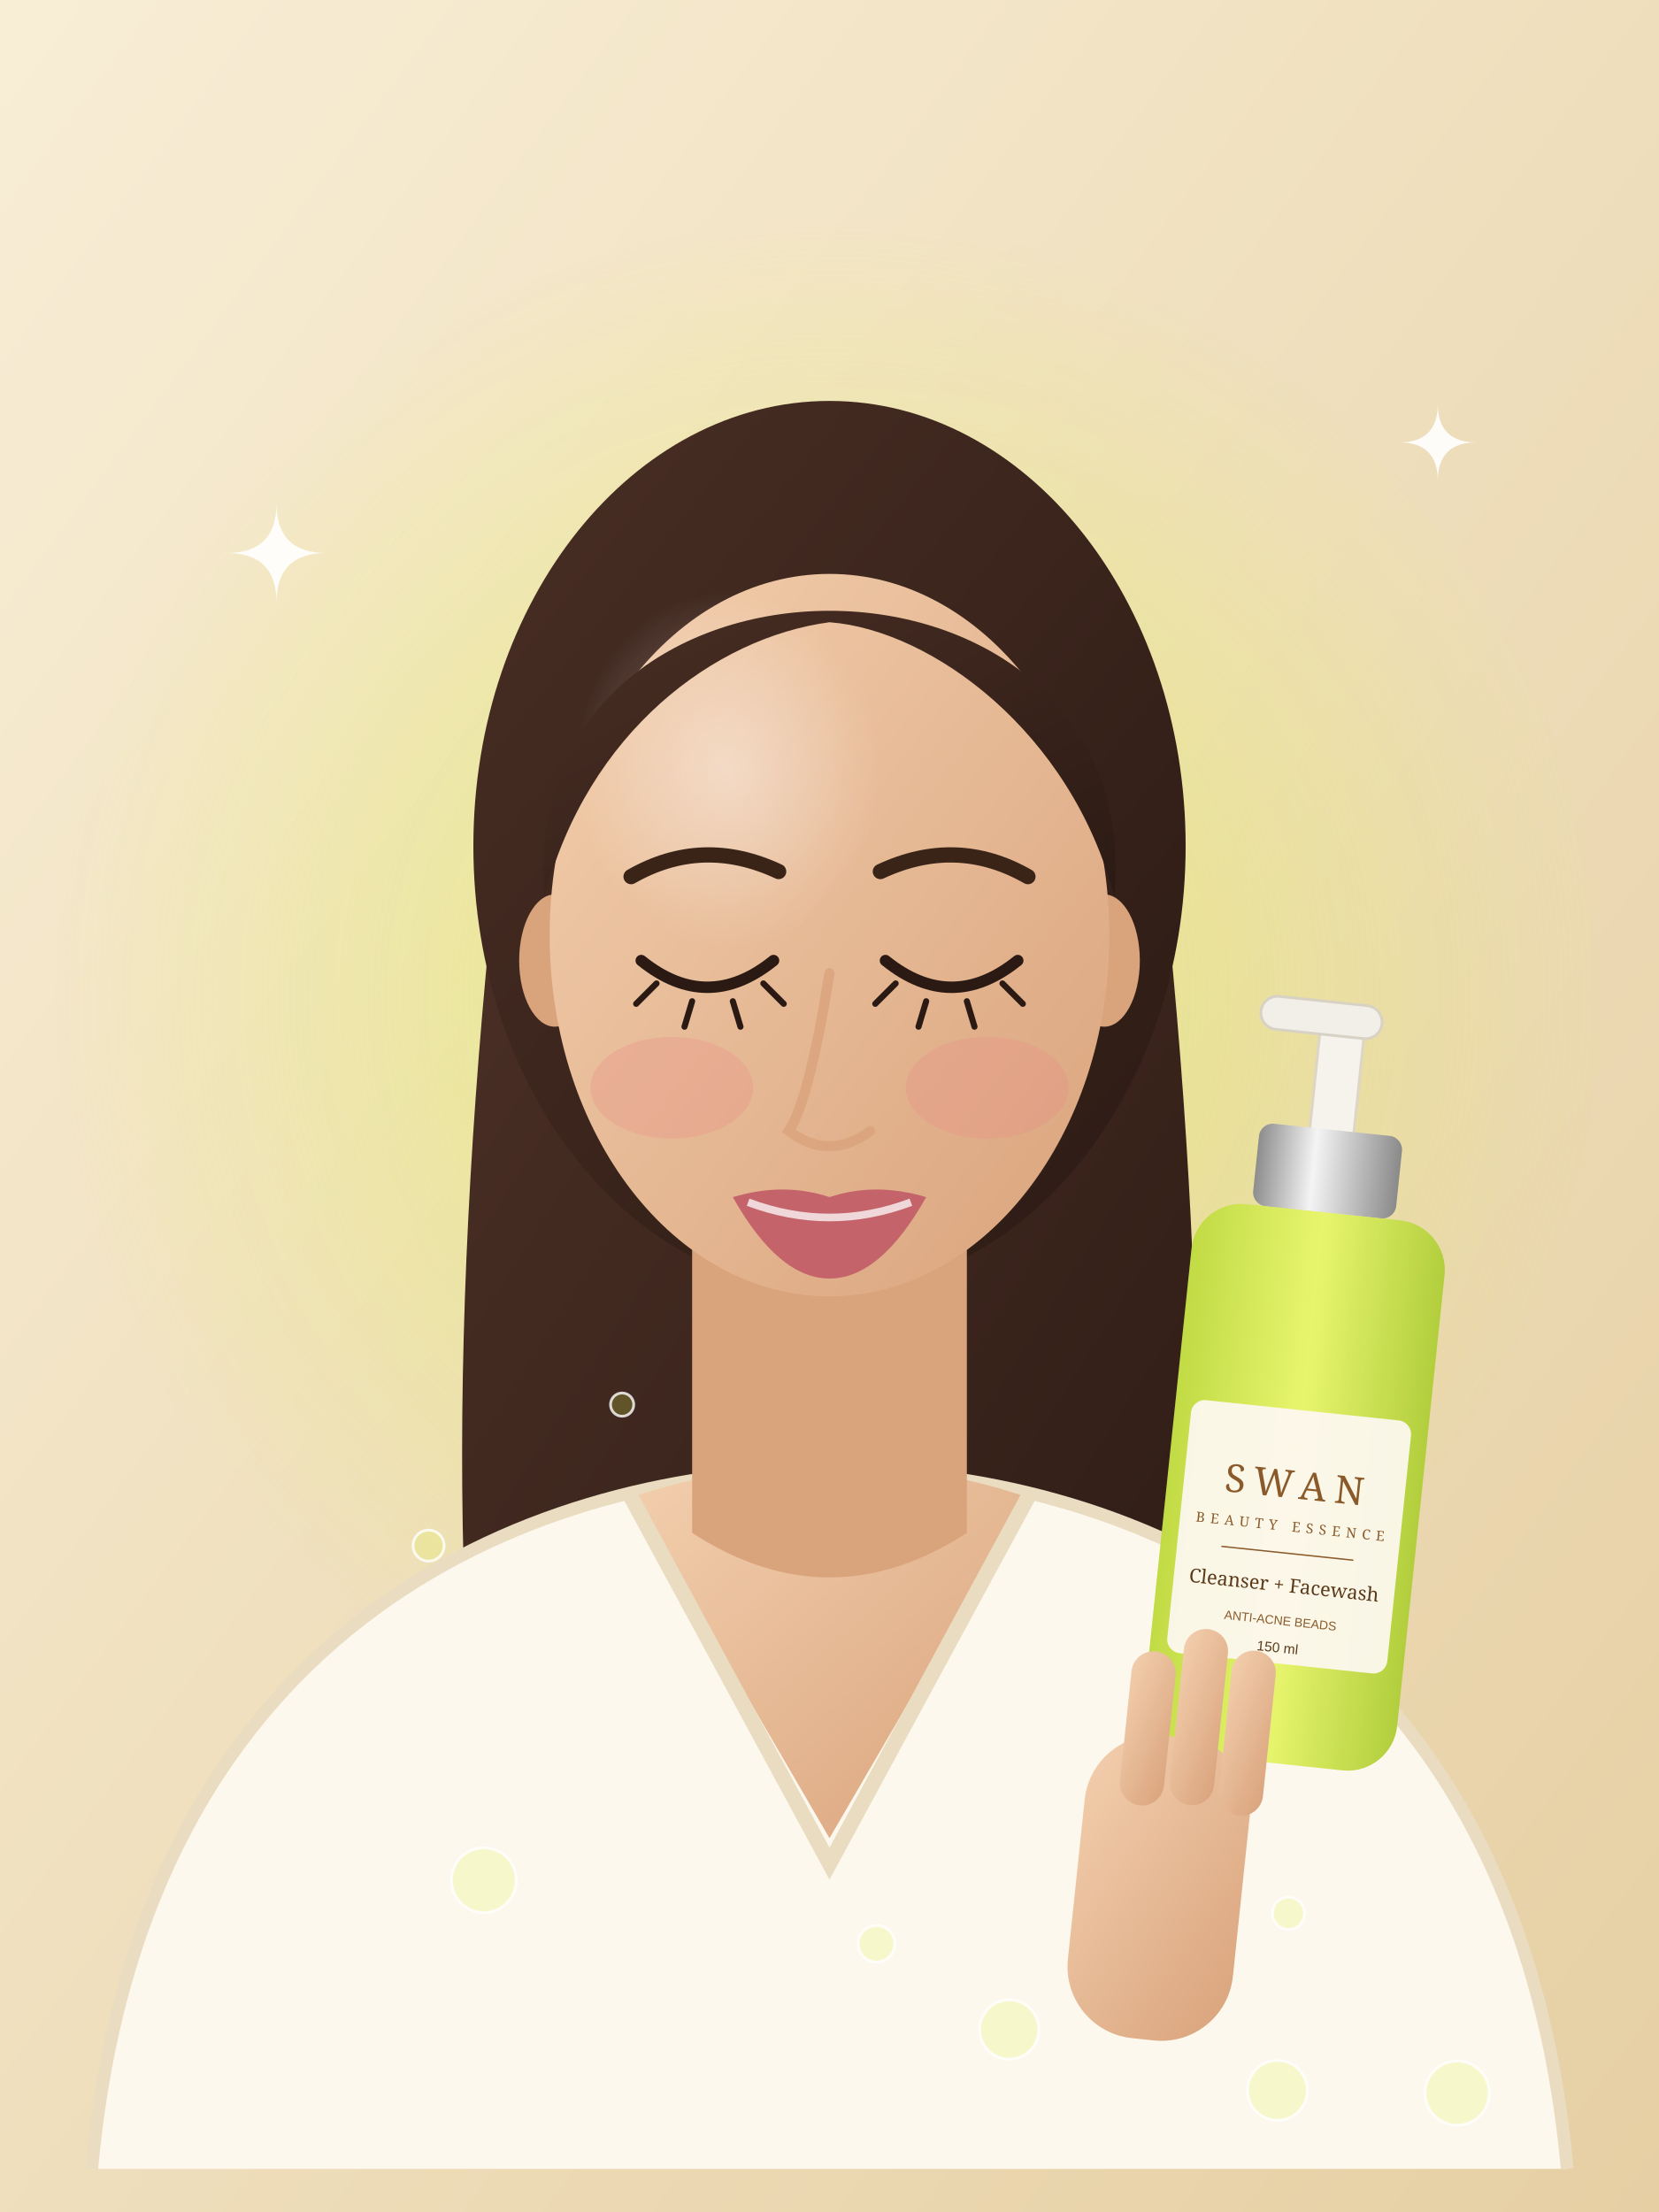
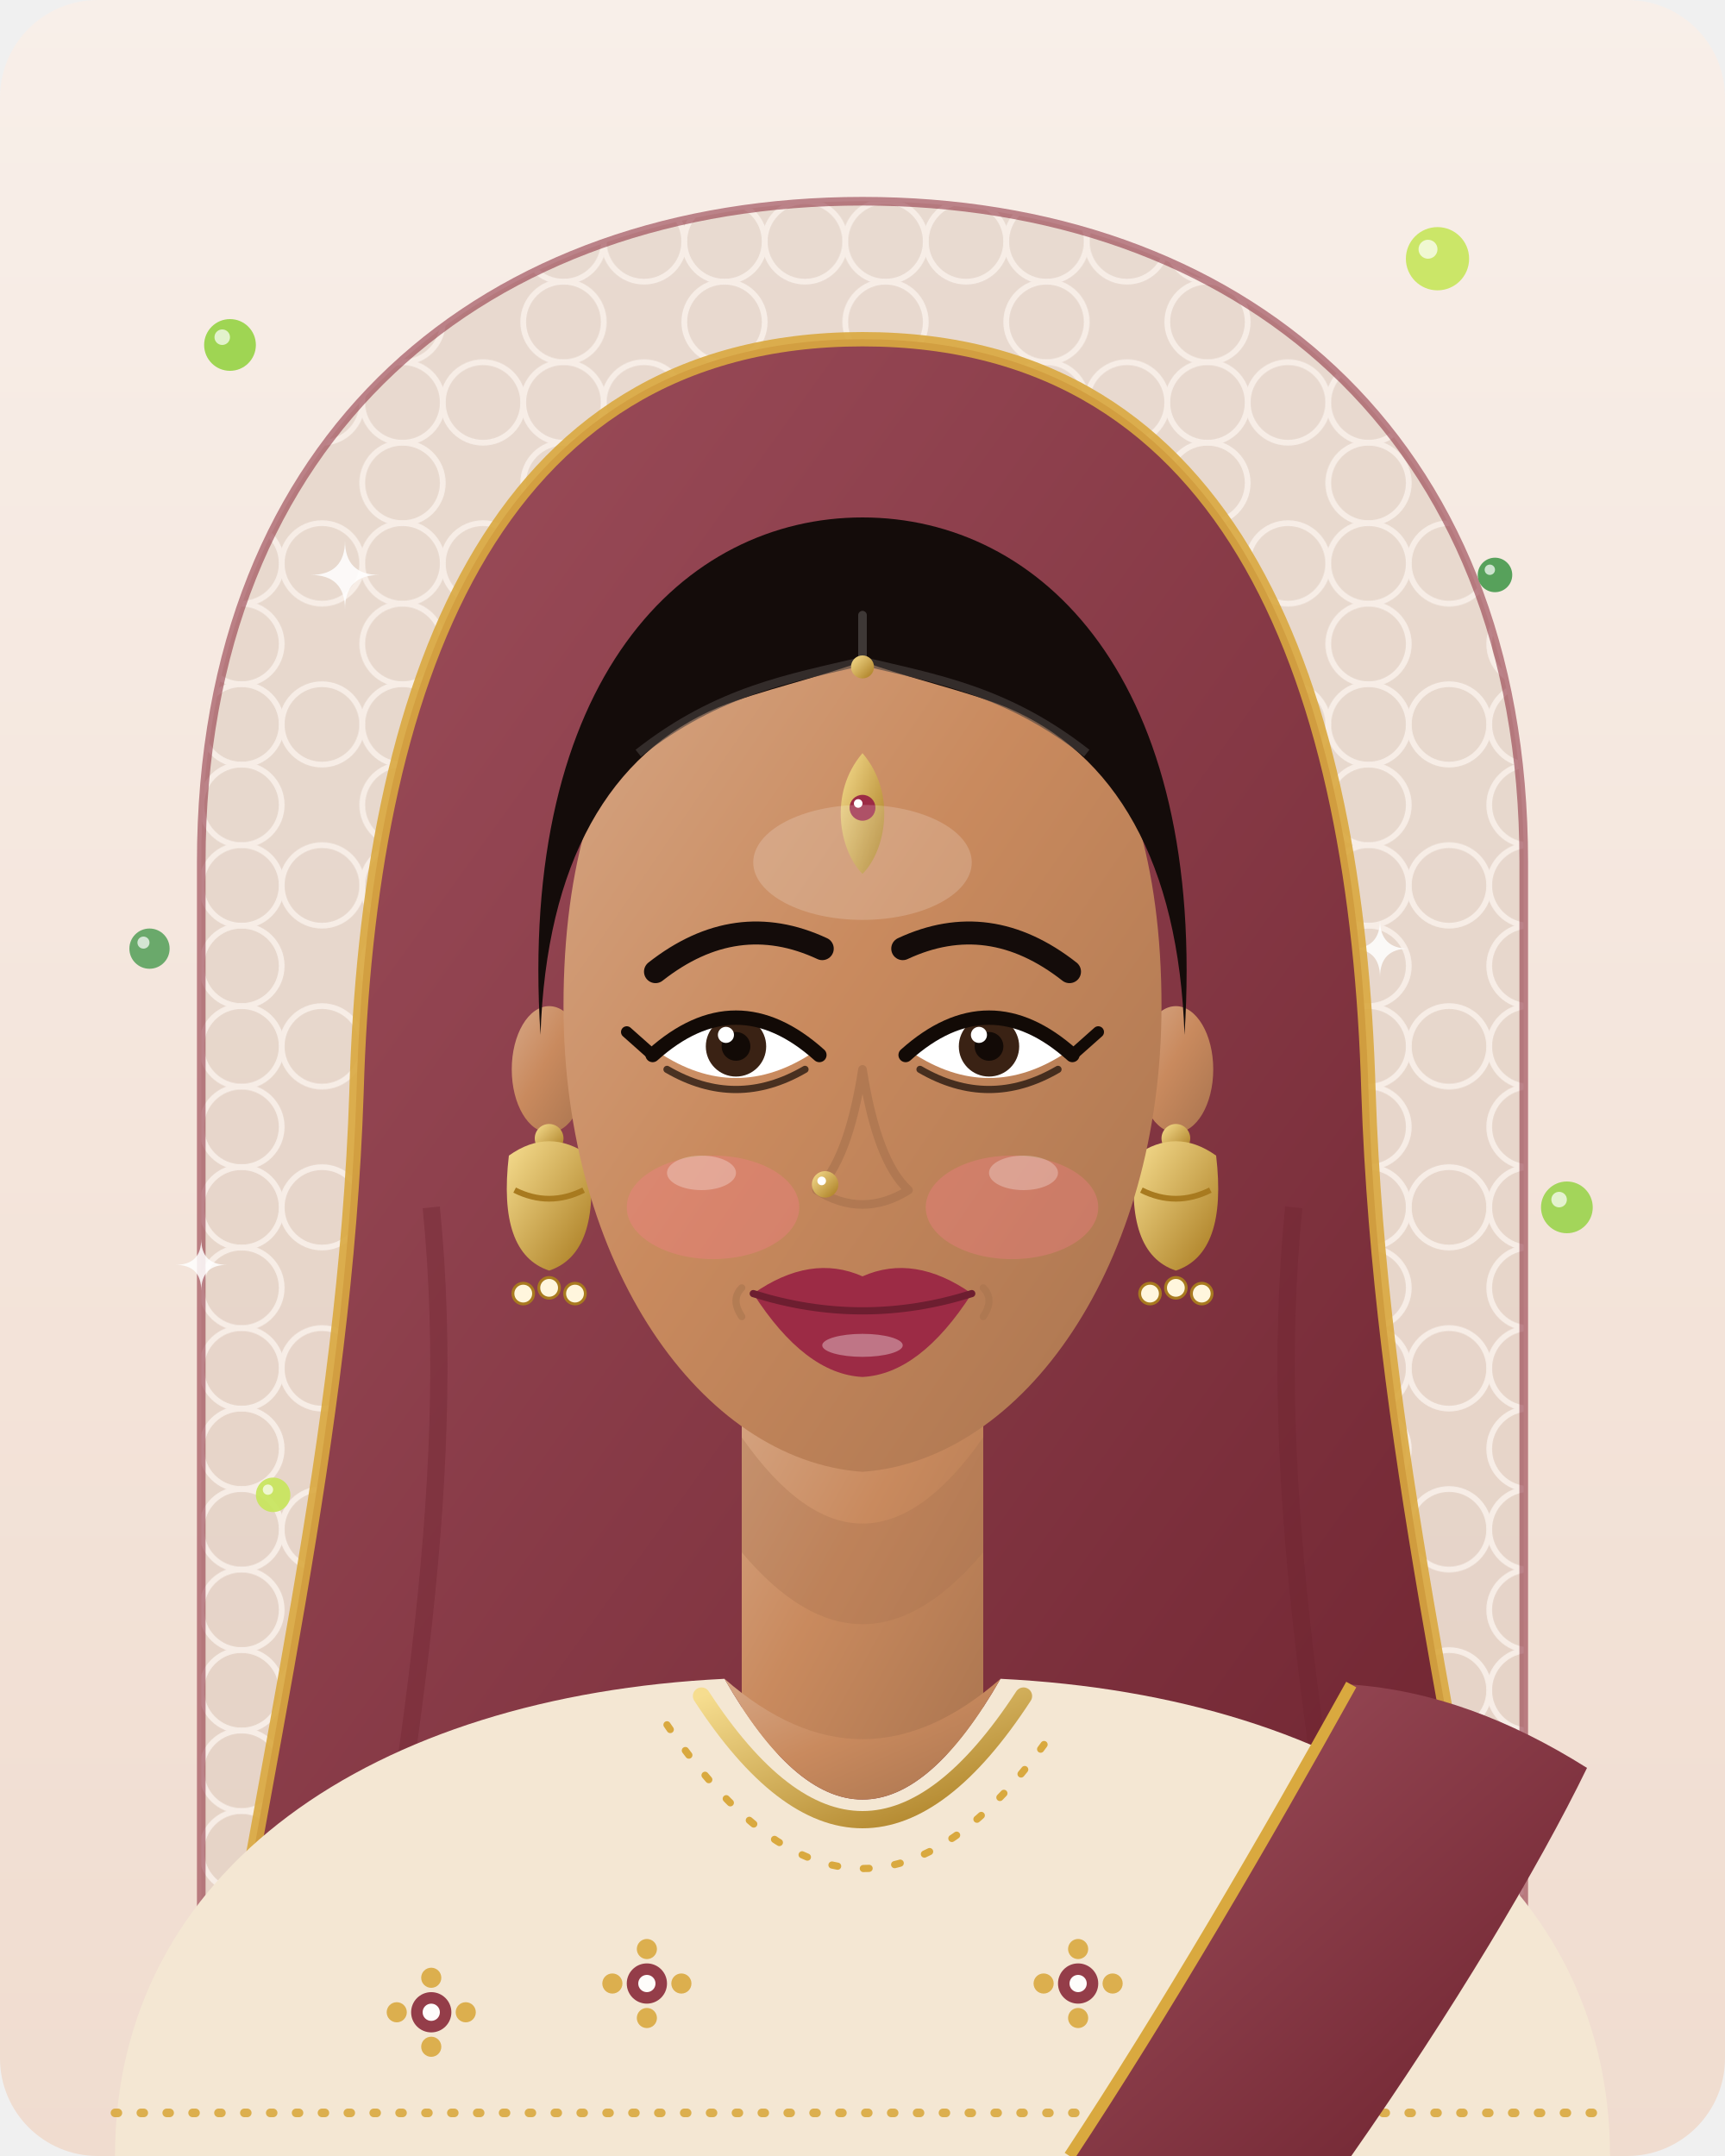
- <svg xmlns="http://www.w3.org/2000/svg" viewBox="0 0 600 800" preserveAspectRatio="xMidYMid slice">
+ <svg xmlns="http://www.w3.org/2000/svg" viewBox="0 0 600 750" width="600" height="750" role="img" aria-label="model-2">
  <defs>
-     <linearGradient id="bg" x1="0" y1="0" x2="1" y2="1">
-       <stop offset="0" stop-color="#f8eed6" />
-       <stop offset="1" stop-color="#e6cfa3" />
+     <linearGradient id="bg" x1="0" y1="0" x2="0" y2="1">
+       <stop offset="0" stop-color="#f8efe9" />
+       <stop offset="1" stop-color="#f0dccf" />
    </linearGradient>
-     <radialGradient id="glowL" cx=".5" cy=".5" r=".5">
-       <stop offset="0" stop-color="#dff04f" stop-opacity=".55" />
-       <stop offset="1" stop-color="#dff04f" stop-opacity="0" />
-     </radialGradient>
-     <radialGradient id="glowG" cx=".5" cy=".5" r=".5">
-       <stop offset="0" stop-color="#fff" stop-opacity=".8" />
-       <stop offset="1" stop-color="#fff" stop-opacity="0" />
-     </radialGradient>
+     <linearGradient id="dup" x1="0" y1="0" x2="1" y2="1">
+       <stop offset="0" stop-color="#9f505d" />
+       <stop offset="1" stop-color="#6c212d" />
+     </linearGradient>
    <linearGradient id="skin" x1="0" y1="0" x2="1" y2="1">
-       <stop offset="0" stop-color="#f3cfae" />
-       <stop offset="1" stop-color="#d9a37c" />
+       <stop offset="0" stop-color="#d6a786" />
+       <stop offset="0.45" stop-color="#c98a5e" />
+       <stop offset="1" stop-color="#a9744f" />
    </linearGradient>
-     <linearGradient id="hair" x1="0" y1="0" x2="1" y2="1">
-       <stop offset="0" stop-color="#4a2f25" />
-       <stop offset="1" stop-color="#2b1a14" />
+     <linearGradient id="gold" x1="0" y1="0" x2="1" y2="1">
+       <stop offset="0" stop-color="#f6dd8f" />
+       <stop offset="1" stop-color="#a87a1f" />
    </linearGradient>
-     <linearGradient id="gel" x1="0" y1="0" x2="1" y2="0">
-       <stop offset="0" stop-color="#b9d62c" />
-       <stop offset=".5" stop-color="#e4f45a" />
-       <stop offset="1" stop-color="#a8c823" />
-     </linearGradient>
-     <linearGradient id="metal" x1="0" y1="0" x2="1" y2="0">
-       <stop offset="0" stop-color="#8d8d8d" />
-       <stop offset=".4" stop-color="#f4f4f4" />
-       <stop offset="1" stop-color="#8a8a8a" />
-     </linearGradient>
+     <pattern id="jaali" width="56" height="56" patternUnits="userSpaceOnUse">
+       <g fill="none" stroke="#f8efe9" stroke-width="2" opacity=".9">
+         <circle cx="28" cy="28" r="14" />
+         <circle cx="0" cy="28" r="14" />
+         <circle cx="56" cy="28" r="14" />
+         <circle cx="28" cy="0" r="14" />
+         <circle cx="28" cy="56" r="14" />
+       </g>
+     </pattern>
+     <clipPath id="card">
+       <rect width="600" height="750" rx="34" />
+     </clipPath>
  </defs>
-   <rect width="600" height="800" fill="url(#bg)" />
-   <circle cx="300" cy="360" r="280" fill="url(#glowL)" />
-   <g transform="translate(24 30) scale(0.92)">
-     <path d="M170 300 C150 480 150 640 175 760 L425 760 C450 640 450 480 430 300 Z" fill="url(#hair)" />
-     <ellipse cx="300" cy="300" rx="140" ry="175" fill="url(#hair)" />
-     <path d="M10 820 C30 600 190 545 300 545 C410 545 570 600 590 820 Z" fill="#fdf8ee" />
-     <path d="M10 820 C30 600 190 545 300 545 C410 545 570 600 590 820" fill="none" stroke="#e9dcc0" stroke-width="5" />
-     <path d="M222 556 L300 690 L378 556 Q300 530 222 556Z" fill="url(#skin)" />
-     <path d="M222 556 L300 700 L378 556" fill="none" stroke="#e9dcc0" stroke-width="6" />
-     <path d="M246 450 L246 570 Q300 605 354 570 L354 450Z" fill="#d9a37c" />
-     <ellipse cx="192" cy="345" rx="14" ry="26" fill="#d9a37c" />
-     <ellipse cx="408" cy="345" rx="14" ry="26" fill="#d9a37c" />
-     <ellipse cx="300" cy="335" rx="110" ry="142" fill="url(#skin)" />
-     <ellipse cx="260" cy="270" rx="60" ry="70" fill="url(#glowG)" opacity=".5" />
-     <ellipse cx="238" cy="395" rx="32" ry="20" fill="#e98a86" opacity=".28" />
-     <ellipse cx="362" cy="395" rx="32" ry="20" fill="#e98a86" opacity=".28" />
-     <path d="M222 312 Q250 296 280 310" stroke="#3a2418" stroke-width="6" fill="none" stroke-linecap="round" />
-     <path d="M320 310 Q350 296 378 312" stroke="#3a2418" stroke-width="6" fill="none" stroke-linecap="round" />
-     <path d="M226 345 Q252 366 278 345" stroke="#2b1a14" stroke-width="4.5" fill="none" stroke-linecap="round" />
-     <path d="M322 345 Q348 366 374 345" stroke="#2b1a14" stroke-width="4.5" fill="none" stroke-linecap="round" />
-     <path d="M232 354 l-8 8 M246 361 l-3 10 M262 361 l3 10 M274 354 l8 8 M326 354 l-8 8 M338 361 l-3 10 M354 361 l3 10 M368 354 l8 8" stroke="#2b1a14" stroke-width="2.4" stroke-linecap="round" />
-     <path d="M300 350 Q292 400 284 412 Q300 424 316 412" stroke="#d9a37c" stroke-width="4" fill="none" stroke-linecap="round" opacity=".8" />
-     <path d="M262 438 Q282 432 300 438 Q318 432 338 438 Q320 470 300 470 Q280 470 262 438Z" fill="#c4636a" />
-     <path d="M268 440 Q300 452 332 440" stroke="#fff" stroke-width="3" fill="none" opacity=".75" />
-     <path d="M188 320 C175 170 425 170 412 320 C395 255 340 215 300 212 C255 218 205 255 188 320Z" fill="url(#hair)" />
+   <g clip-path="url(#card)">
+     <rect width="600" height="750" fill="url(#bg)" />
+     <path d="M70 750 V300 C70 150 170 70 300 70 C430 70 530 150 530 300 V750Z" fill="#ddcabe" opacity=".55" />
+     <path d="M70 750 V300 C70 150 170 70 300 70 C430 70 530 150 530 300 V750Z" fill="url(#jaali)" />
+     <path d="M70 750 V300 C70 150 170 70 300 70 C430 70 530 150 530 300 V750Z" fill="none" stroke="#8a2a3a" stroke-width="3" opacity=".55" />
+     <circle cx="80" cy="120" r="9" fill="#8fd13a" opacity="0.85" />
+     <circle cx="77.3" cy="117.3" r="2.7" fill="#fff" opacity=".7" />
+     <circle cx="520" cy="200" r="6" fill="#2f8f3a" opacity="0.8" />
+     <circle cx="518.2" cy="198.2" r="1.8" fill="#fff" opacity=".7" />
+     <circle cx="500" cy="90" r="11" fill="#c7e65a" opacity="0.9" />
+     <circle cx="496.7" cy="86.7" r="3.3" fill="#fff" opacity=".7" />
+     <circle cx="52" cy="330" r="7" fill="#2f8f3a" opacity="0.7" />
+     <circle cx="49.9" cy="327.9" r="2.1" fill="#fff" opacity=".7" />
+     <circle cx="545" cy="420" r="9" fill="#8fd13a" opacity="0.8" />
+     <circle cx="542.3" cy="417.3" r="2.7" fill="#fff" opacity=".7" />
+     <circle cx="95" cy="520" r="6" fill="#c7e65a" opacity="0.9" />
+     <circle cx="93.2" cy="518.2" r="1.8" fill="#fff" opacity=".7" />
+     <path d="M120 188 Q120 200 132 200 Q120 200 120 212 Q120 200 108 200 Q120 200 120 188Z" fill="#fff" opacity=".85" />
+     <path d="M480 320 Q480 330 490 330 Q480 330 480 340 Q480 330 470 330 Q480 330 480 320Z" fill="#fff" opacity=".85" />
+     <path d="M70 431 Q70 440 79 440 Q70 440 70 449 Q70 440 61 440 Q70 440 70 431Z" fill="#fff" opacity=".85" />
+     <path d="M300 118 C170 118 128 240 124 380 C120 500 92 610 70 750 L530 750 C508 610 480 500 476 380 C472 240 430 118 300 118Z" fill="url(#dup)" />
+     <path d="M300 118 C170 118 128 240 124 380 C120 500 92 610 70 750" fill="none" stroke="#d9a93f" stroke-width="5" opacity=".9" />
+     <path d="M300 118 C430 118 472 240 476 380 C480 500 508 610 530 750" fill="none" stroke="#d9a93f" stroke-width="5" opacity=".9" />
+     <path d="M150 420 C160 520 140 620 120 750" fill="none" stroke="#6c212d" stroke-width="6" opacity=".35" />
+     <path d="M450 420 C440 520 460 620 480 750" fill="none" stroke="#6c212d" stroke-width="6" opacity=".35" />
+     <path d="M258 470 L258 600 Q300 640 342 600 L342 470Z" fill="url(#skin)" />
+     <path d="M258 500 Q300 560 342 500 L342 540 Q300 590 258 540Z" fill="#a9744f" opacity=".35" />
+     <path d="M40 750 C40 650 130 590 252 584 Q300 668 348 584 C470 590 560 650 560 750Z" fill="#f4e7d3" />
+     <path d="M252 584 Q300 668 348 584 Q300 626 252 584Z" fill="url(#skin)" />
+     <path d="M244 590 Q300 676 356 590" fill="none" stroke="url(#gold)" stroke-width="6" stroke-linecap="round" />
+     <path d="M232 600 Q300 700 368 600" fill="none" stroke="#d9a93f" stroke-width="2.5" stroke-dasharray="2 9" stroke-linecap="round" />
+     <g transform="translate(150 700)" opacity=".9">
+       <circle r="7" fill="#8a2a3a" />
+       <circle r="3" fill="#fff" />
+       <circle cx="0" cy="-12" r="3.5" fill="#d9a93f" />
+       <circle cx="0" cy="12" r="3.5" fill="#d9a93f" />
+       <circle cx="-12" cy="0" r="3.5" fill="#d9a93f" />
+       <circle cx="12" cy="0" r="3.5" fill="#d9a93f" />
+     </g>
+     <g transform="translate(225 690)" opacity=".9">
+       <circle r="7" fill="#8a2a3a" />
+       <circle r="3" fill="#fff" />
+       <circle cx="0" cy="-12" r="3.5" fill="#d9a93f" />
+       <circle cx="0" cy="12" r="3.5" fill="#d9a93f" />
+       <circle cx="-12" cy="0" r="3.5" fill="#d9a93f" />
+       <circle cx="12" cy="0" r="3.5" fill="#d9a93f" />
+     </g>
+     <g transform="translate(375 690)" opacity=".9">
+       <circle r="7" fill="#8a2a3a" />
+       <circle r="3" fill="#fff" />
+       <circle cx="0" cy="-12" r="3.5" fill="#d9a93f" />
+       <circle cx="0" cy="12" r="3.5" fill="#d9a93f" />
+       <circle cx="-12" cy="0" r="3.5" fill="#d9a93f" />
+       <circle cx="12" cy="0" r="3.5" fill="#d9a93f" />
+     </g>
+     <g transform="translate(450 700)" opacity=".9">
+       <circle r="7" fill="#8a2a3a" />
+       <circle r="3" fill="#fff" />
+       <circle cx="0" cy="-12" r="3.5" fill="#d9a93f" />
+       <circle cx="0" cy="12" r="3.5" fill="#d9a93f" />
+       <circle cx="-12" cy="0" r="3.5" fill="#d9a93f" />
+       <circle cx="12" cy="0" r="3.5" fill="#d9a93f" />
+     </g>
+     <path d="M40 735 H560" stroke="#d9a93f" stroke-width="3" stroke-dasharray="1 8" stroke-linecap="round" opacity=".9" />
+     <path d="M470 586 C440 640 405 700 372 750 L470 750 C505 700 535 650 552 615 C525 598 498 588 470 586Z" fill="url(#dup)" />
+     <path d="M470 586 C440 640 405 700 372 750" fill="none" stroke="#d9a93f" stroke-width="4" />
+     <ellipse cx="191" cy="372" rx="13" ry="22" fill="url(#skin)" />
+     <circle cx="191" cy="396" r="5" fill="url(#gold)" />
+     <path d="M177 402 Q191 392 205 402 Q209 436 191 442 Q173 436 177 402Z" fill="url(#gold)" />
+     <path d="M179 414 Q191 420 203 414" fill="none" stroke="#a87a1f" stroke-width="2" />
+     <circle cx="182" cy="450" r="3.6" fill="#fff6dd" stroke="#a87a1f" stroke-width="1" />
+     <circle cx="191" cy="448" r="3.6" fill="#fff6dd" stroke="#a87a1f" stroke-width="1" />
+     <circle cx="200" cy="450" r="3.6" fill="#fff6dd" stroke="#a87a1f" stroke-width="1" />
+     <ellipse cx="409" cy="372" rx="13" ry="22" fill="url(#skin)" />
+     <circle cx="409" cy="396" r="5" fill="url(#gold)" />
+     <path d="M395 402 Q409 392 423 402 Q427 436 409 442 Q391 436 395 402Z" fill="url(#gold)" />
+     <path d="M397 414 Q409 420 421 414" fill="none" stroke="#a87a1f" stroke-width="2" />
+     <circle cx="400" cy="450" r="3.6" fill="#fff6dd" stroke="#a87a1f" stroke-width="1" />
+     <circle cx="409" cy="448" r="3.6" fill="#fff6dd" stroke="#a87a1f" stroke-width="1" />
+     <circle cx="418" cy="450" r="3.6" fill="#fff6dd" stroke="#a87a1f" stroke-width="1" />
+     <path d="M196 350 C196 250 244 208 300 208 C356 208 404 250 404 350 C404 440 356 508 300 512 C244 508 196 440 196 350Z" fill="url(#skin)" />
+     <path d="M188 360 C180 236 238 180 300 180 C362 180 420 236 412 360 C410 300 388 262 350 246 C335 240 316 236 300 230 C284 236 265 240 250 246 C212 262 190 300 188 360Z" fill="#140c0a" />
+     <path d="M300 230 L300 214" stroke="#3e3836" stroke-width="3" stroke-linecap="round" />
+     <path d="M222 262 C250 240 275 236 300 230" fill="none" stroke="#484140" stroke-width="3" opacity=".6" />
+     <path d="M378 262 C350 240 325 236 300 230" fill="none" stroke="#484140" stroke-width="3" opacity=".6" />
+     <path d="M300 230 L300 262" stroke="url(#gold)" stroke-width="3" />
+     <path d="M300 262 C288 276 292 296 300 304 C308 296 312 276 300 262Z" fill="url(#gold)" />
+     <circle cx="300" cy="281" r="4.5" fill="#9c2b45" />
+     <circle cx="298.5" cy="279.5" r="1.5" fill="#fff" />
+     <circle cx="300" cy="232" r="4" fill="url(#gold)" />
+     <ellipse cx="300" cy="300" rx="38" ry="20" fill="#fff" opacity=".18" />
+     <ellipse cx="248" cy="420" rx="30" ry="18" fill="#ff7a8f" opacity=".30" />
+     <ellipse cx="352" cy="420" rx="30" ry="18" fill="#ff7a8f" opacity=".30" />
+     <ellipse cx="244" cy="408" rx="12" ry="6" fill="#fff" opacity=".28" />
+     <ellipse cx="356" cy="408" rx="12" ry="6" fill="#fff" opacity=".28" />
+     <path d="M228 338 Q256 316 286 330" fill="none" stroke="#140c0a" stroke-width="8" stroke-linecap="round" />
+     <path d="M314 330 Q344 316 372 338" fill="none" stroke="#140c0a" stroke-width="8" stroke-linecap="round" />
+     <path d="M229 366 Q256 344 283 366 Q256 384 229 366Z" fill="#fff" />
+     <circle cx="256" cy="364" r="10.5" fill="#3a2214" />
+     <circle cx="256" cy="364" r="5" fill="#120a06" />
+     <circle cx="252.5" cy="360" r="2.8" fill="#fff" />
+     <path d="M227 367 Q256 341 285 367" fill="none" stroke="#120a06" stroke-width="5" stroke-linecap="round" />
+     <path d="M227 367 L218 359" stroke="#120a06" stroke-width="4" stroke-linecap="round" />
+     <path d="M232 372 Q256 386 280 372" fill="none" stroke="#120a06" stroke-width="2.5" opacity=".7" stroke-linecap="round" />
+     <path d="M317 366 Q344 344 371 366 Q344 384 317 366Z" fill="#fff" />
+     <circle cx="344" cy="364" r="10.5" fill="#3a2214" />
+     <circle cx="344" cy="364" r="5" fill="#120a06" />
+     <circle cx="340.5" cy="360" r="2.8" fill="#fff" />
+     <path d="M315 367 Q344 341 373 367" fill="none" stroke="#120a06" stroke-width="5" stroke-linecap="round" />
+     <path d="M373 367 L382 359" stroke="#120a06" stroke-width="4" stroke-linecap="round" />
+     <path d="M320 372 Q344 386 368 372" fill="none" stroke="#120a06" stroke-width="2.5" opacity=".7" stroke-linecap="round" />
+     <path d="M300 372 Q295 404 284 414 Q300 424 316 414 Q305 404 300 372" fill="none" stroke="#a9744f" stroke-width="3" stroke-linecap="round" stroke-linejoin="round" opacity=".7" />
+     <circle cx="287" cy="412" r="4.6" fill="url(#gold)" />
+     <circle cx="285.8" cy="410.8" r="1.5" fill="#fff" />
+     <path d="M262 450 Q282 436 300 444 Q318 436 338 450 Q320 478 300 479 Q280 478 262 450Z" fill="#9c2b45" />
+     <path d="M262 450 Q300 462 338 450" fill="none" stroke="#6d1e30" stroke-width="2.5" stroke-linecap="round" />
+     <ellipse cx="300" cy="468" rx="14" ry="4" fill="#fff" opacity=".35" />
+     <path d="M258 448 Q254 452 258 458 M342 448 Q346 452 342 458" fill="none" stroke="#a9744f" stroke-width="2.5" stroke-linecap="round" opacity=".6" />
  </g>
-   <g transform="translate(470 520) rotate(6) scale(1.0)">
-     <rect x="-8" y="-150" width="16" height="40" fill="#f6f3ec" stroke="#ddd6c6" />
-     <rect x="-30" y="-158" width="44" height="12" rx="6" fill="#f2efe8" stroke="#d8d2c4" />
-     <rect x="-26" y="-112" width="52" height="30" rx="5" fill="url(#metal)" />
-     <rect x="-46" y="-82" width="92" height="200" rx="18" fill="url(#gel)" />
-     <rect x="-46" y="-82" width="92" height="200" rx="18" fill="#fff" opacity=".12" />
-     <rect x="-40" y="-10" width="80" height="92" rx="5" fill="#fdf8ee" opacity=".95" />
-     <text x="0" y="22" text-anchor="middle" font-family="Georgia,serif" font-size="14" letter-spacing="3" fill="#8a5a2b">SWAN</text>
-     <text x="0" y="34" text-anchor="middle" font-family="Georgia,serif" font-size="5" letter-spacing="2" fill="#8a5a2b">BEAUTY ESSENCE</text>
-     <line x1="-24" y1="42" x2="24" y2="42" stroke="#8a5a2b" stroke-width=".5" />
-     <text x="0" y="56" text-anchor="middle" font-family="Georgia,serif" font-size="7" fill="#5b3a1a">Cleanser + Facewash</text>
-     <text x="0" y="68" text-anchor="middle" font-family="Arial" font-size="4.5" fill="#8a5a2b">ANTI-ACNE BEADS</text>
-     <text x="0" y="78" text-anchor="middle" font-family="Arial" font-size="5" fill="#5b3a1a">150 ml</text>
-   </g>
-   <g transform="translate(395 625) rotate(6)">
-     <rect x="0" y="0" width="60" height="110" rx="26" fill="url(#skin)" />
-     <rect x="48" y="-34" width="16" height="60" rx="8" fill="url(#skin)" />
-     <rect x="30" y="-40" width="16" height="64" rx="8" fill="url(#skin)" />
-     <rect x="12" y="-30" width="16" height="56" rx="8" fill="url(#skin)" />
-   </g>
-   <path d="M100 182 Q100 200 118 200 Q100 200 100 218 Q100 200 82 200 Q100 200 100 182Z" fill="#fff" opacity="0.9">
-     <animate attributeName="opacity" values="0.9;0.15;0.9" dur="2.3s" repeatCount="indefinite" />
-   </path>
-   <path d="M520 146 Q520 160 534 160 Q520 160 520 174 Q520 160 506 160 Q520 160 520 146Z" fill="#fff" opacity="0.9">
-     <animate attributeName="opacity" values="0.9;0.15;0.9" dur="3.5s" repeatCount="indefinite" />
-   </path>
-   <circle cx="317" cy="703" r="6.6" fill="#dff04f" fill-opacity=".22" stroke="#fff" stroke-opacity=".8">
-     <animate attributeName="cy" values="703;643;703" dur="6.1s" repeatCount="indefinite" />
-   </circle>
-   <circle cx="462" cy="756" r="10.8" fill="#dff04f" fill-opacity=".22" stroke="#fff" stroke-opacity=".8">
-     <animate attributeName="cy" values="756;696;756" dur="9.0s" repeatCount="indefinite" />
-   </circle>
-   <circle cx="466" cy="692" r="5.8" fill="#dff04f" fill-opacity=".22" stroke="#fff" stroke-opacity=".8">
-     <animate attributeName="cy" values="692;632;692" dur="7.6s" repeatCount="indefinite" />
-   </circle>
-   <circle cx="225" cy="508" r="4.2" fill="#dff04f" fill-opacity=".22" stroke="#fff" stroke-opacity=".8">
-     <animate attributeName="cy" values="508;448;508" dur="6.4s" repeatCount="indefinite" />
-   </circle>
-   <circle cx="175" cy="680" r="11.7" fill="#dff04f" fill-opacity=".22" stroke="#fff" stroke-opacity=".8">
-     <animate attributeName="cy" values="680;620;680" dur="7.2s" repeatCount="indefinite" />
-   </circle>
-   <circle cx="527" cy="757" r="11.6" fill="#dff04f" fill-opacity=".22" stroke="#fff" stroke-opacity=".8">
-     <animate attributeName="cy" values="757;697;757" dur="6.8s" repeatCount="indefinite" />
-   </circle>
-   <circle cx="155" cy="559" r="5.6" fill="#dff04f" fill-opacity=".22" stroke="#fff" stroke-opacity=".8">
-     <animate attributeName="cy" values="559;499;559" dur="6.0s" repeatCount="indefinite" />
-   </circle>
-   <circle cx="365" cy="734" r="10.7" fill="#dff04f" fill-opacity=".22" stroke="#fff" stroke-opacity=".8">
-     <animate attributeName="cy" values="734;674;734" dur="7.4s" repeatCount="indefinite" />
-   </circle>
</svg>
